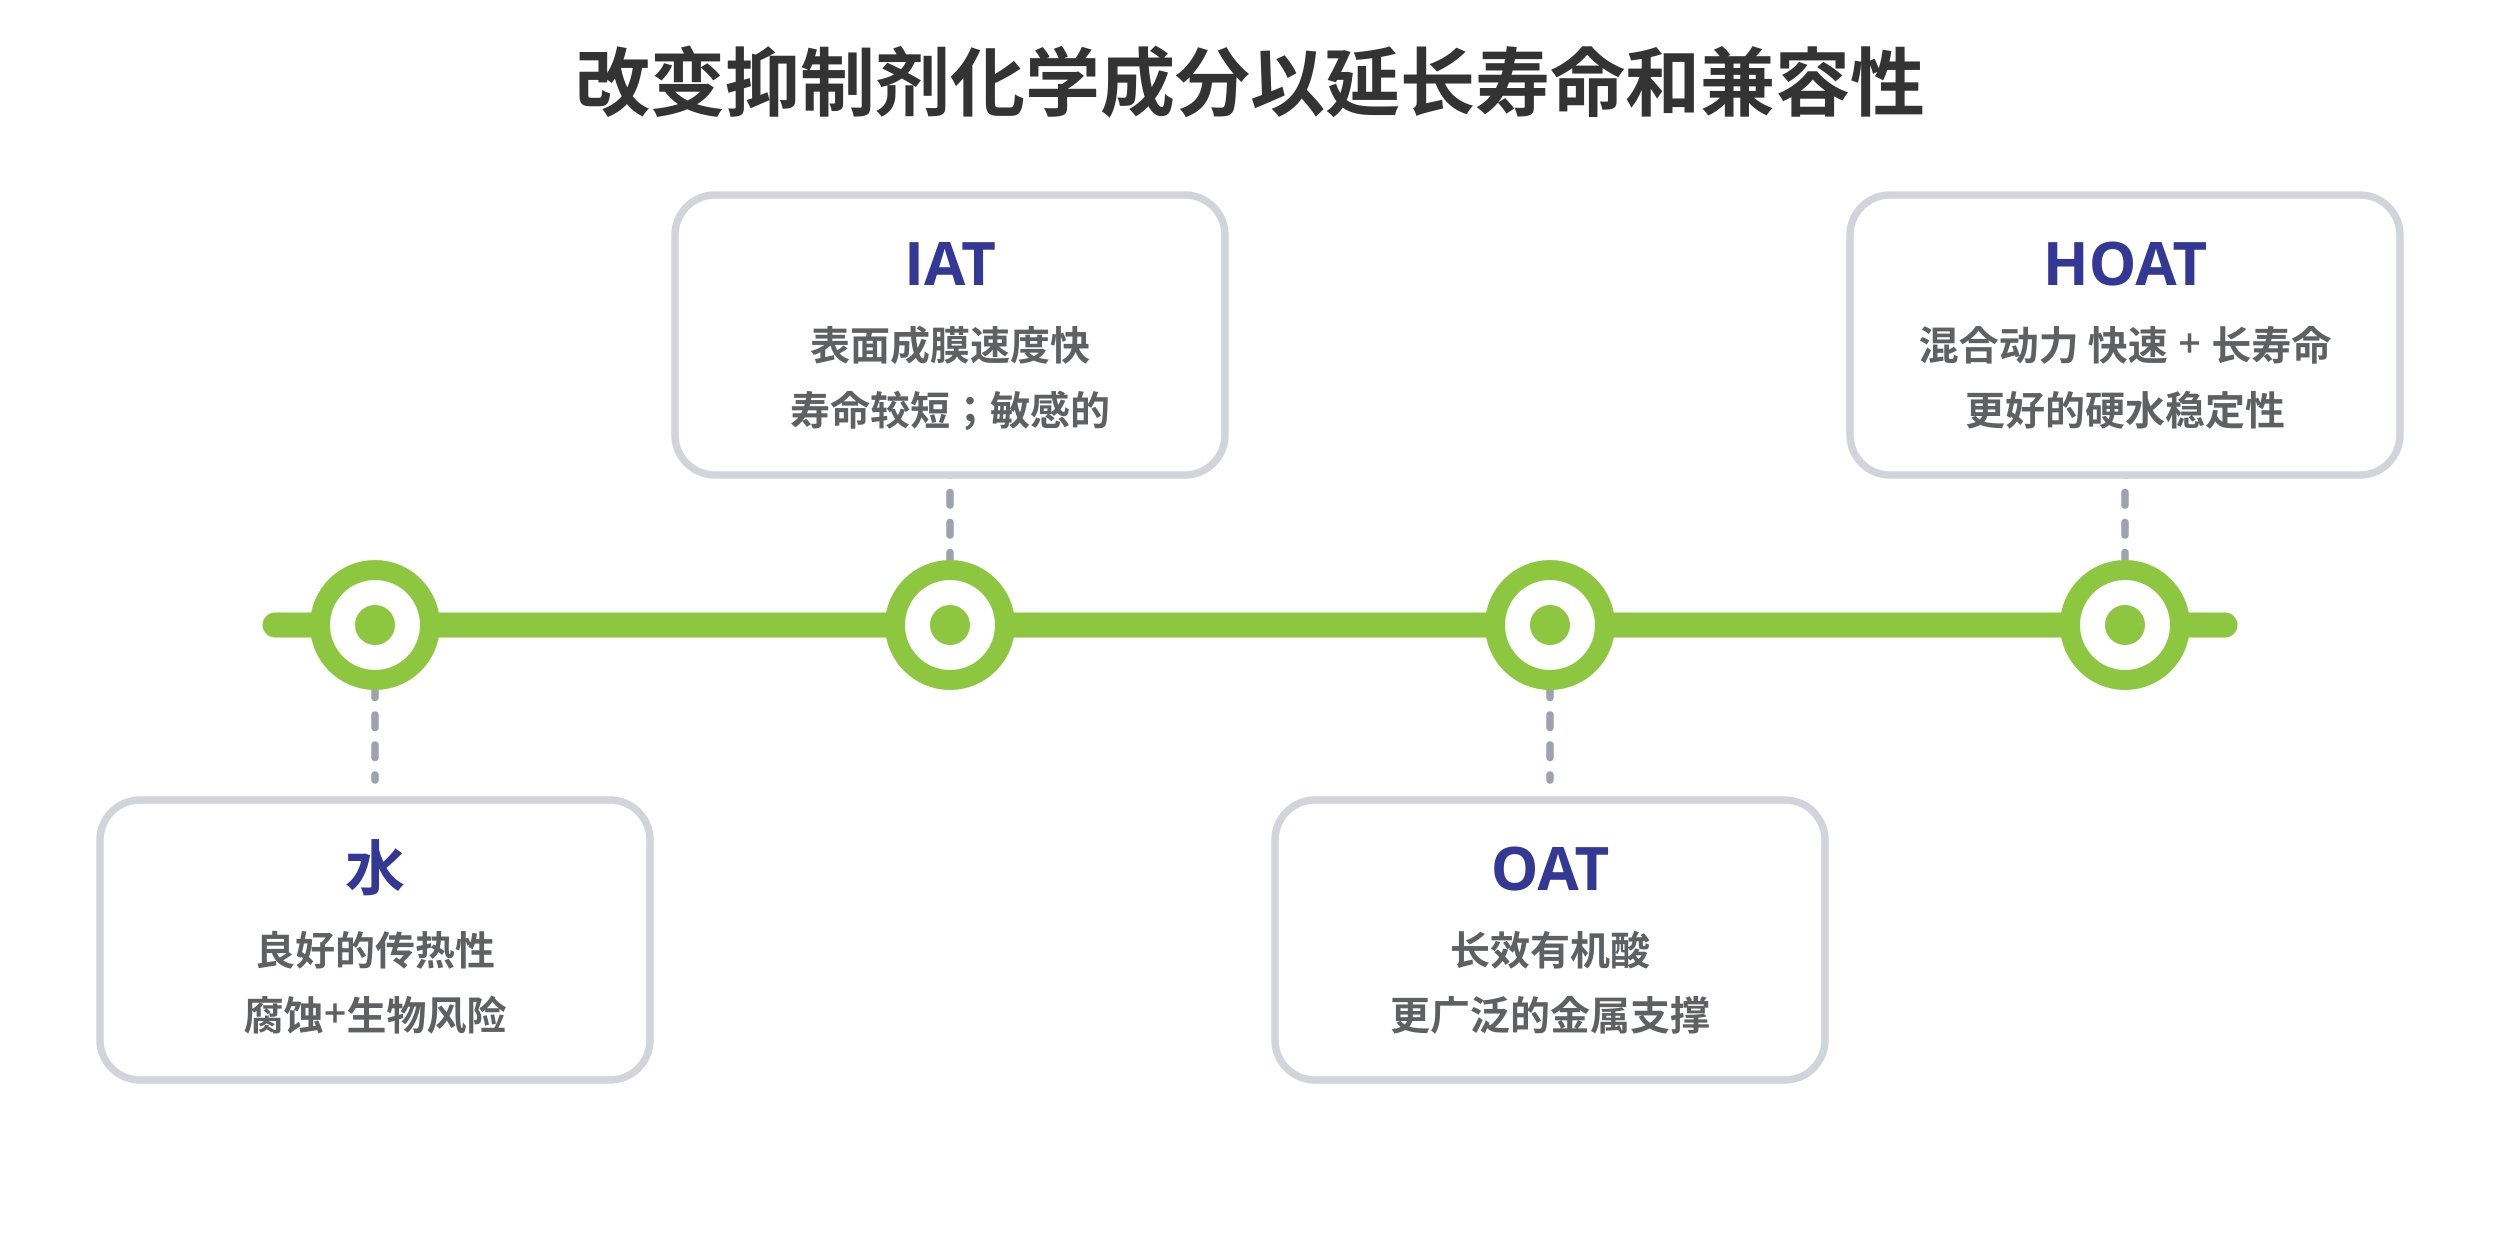
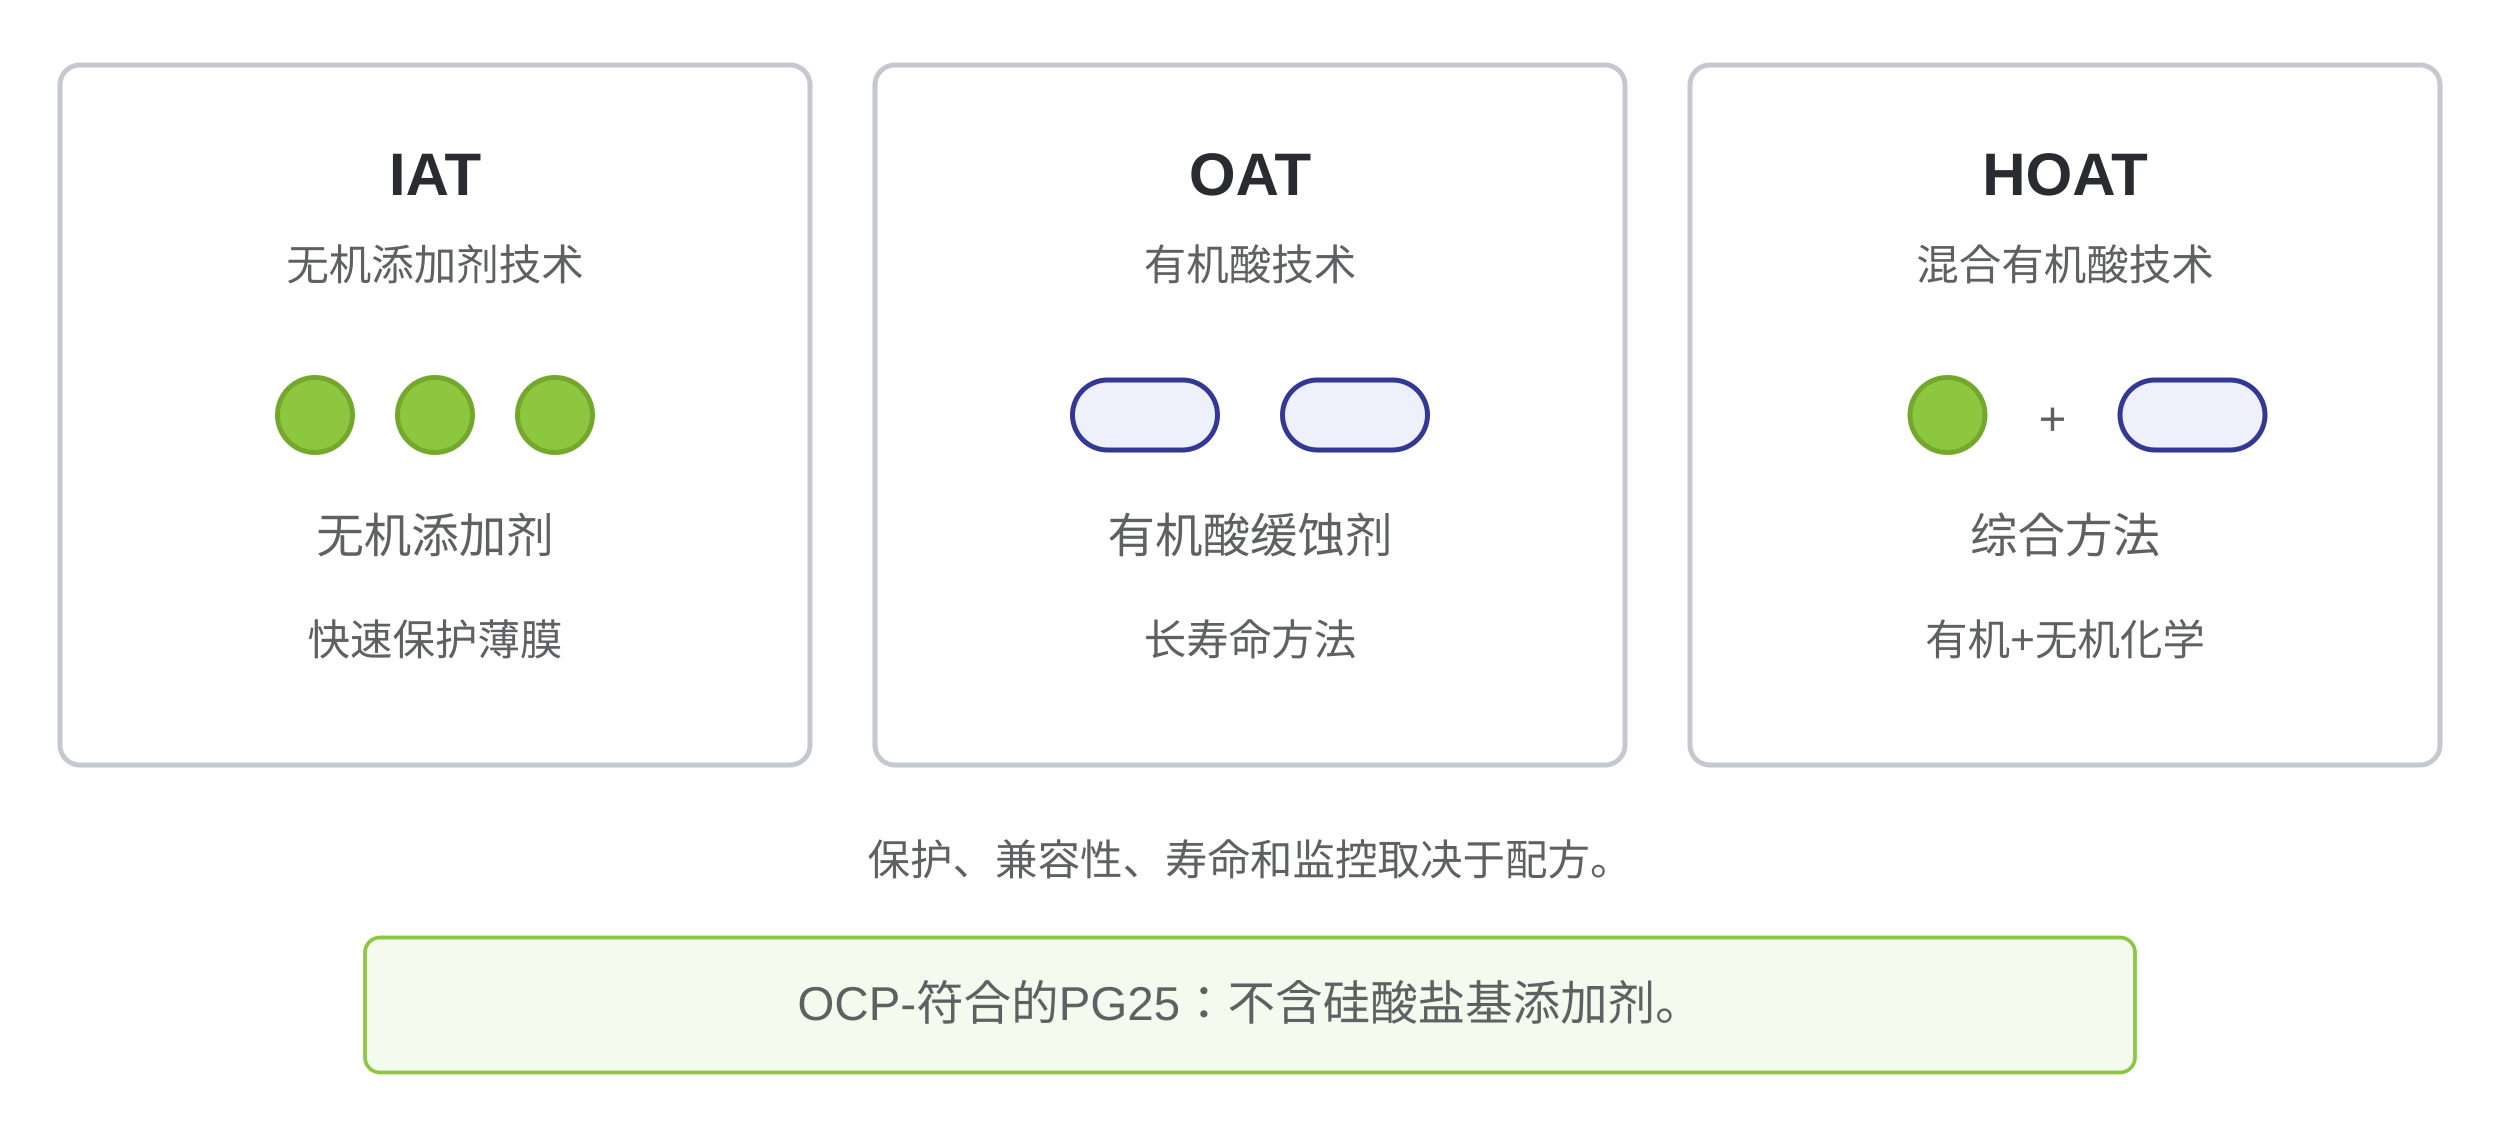
- <svg xmlns="http://www.w3.org/2000/svg" viewBox="0 0 1000 500" role="img" aria-label="冷却剂抑制剂化学时间表">
-   <style>
-     .title{font:700 30px Open Sans,Arial,sans-serif;fill:#333}
-     .label{font:700 24px Open Sans,Arial,sans-serif;fill:#343895}
-     .body{font:600 16px Open Sans,Arial,sans-serif;fill:#5f6062}
-     .line{stroke:#8dc63f;stroke-width:10;stroke-linecap:round}
-     .connector{stroke:#9ca3af;stroke-width:3;stroke-linecap:round;stroke-dasharray:5 7}
-     .dot{fill:#fff;stroke:#8dc63f;stroke-width:8}
-     .dotCore{fill:#8dc63f}
-     .card{fill:#fff;stroke:#d1d5db;stroke-width:3}
-   </style>
-   <rect width="1000" height="500" fill="#fff" />
-   <text x="500" y="44" text-anchor="middle" class="title">改变抑制剂化学成分以延长寿命和兼容性</text>
-   <path d="M110 250 H890" class="line" />
-   <line x1="150" y1="250" x2="150" y2="312" class="connector" />
-   <line x1="380" y1="250" x2="380" y2="190" class="connector" />
-   <line x1="620" y1="250" x2="620" y2="312" class="connector" />
-   <line x1="850" y1="250" x2="850" y2="190" class="connector" />
-   <circle cx="150" cy="250" r="22" class="dot" />
-   <circle cx="150" cy="250" r="8" class="dotCore" />
-   <circle cx="380" cy="250" r="22" class="dot" />
-   <circle cx="380" cy="250" r="8" class="dotCore" />
-   <circle cx="620" cy="250" r="22" class="dot" />
-   <circle cx="620" cy="250" r="8" class="dotCore" />
-   <circle cx="850" cy="250" r="22" class="dot" />
-   <circle cx="850" cy="250" r="8" class="dotCore" />
-   <rect x="40" y="320" width="220" height="112" rx="16" class="card" />
-   <text x="150" y="356" text-anchor="middle" class="label">水</text>
-   <text x="150" y="386" text-anchor="middle" class="body">良好的传热性</text>
-   <text x="150" y="412" text-anchor="middle" class="body">腐蚀+生物风险</text>
-   <rect x="270" y="78" width="220" height="112" rx="16" class="card" />
-   <text x="380" y="114" text-anchor="middle" class="label">IAT</text>
-   <text x="380" y="144" text-anchor="middle" class="body">表面成膜速度快</text>
-   <text x="380" y="170" text-anchor="middle" class="body">寿命较短；敏感的</text>
-   <rect x="510" y="320" width="220" height="112" rx="16" class="card" />
-   <text x="620" y="356" text-anchor="middle" class="label">OAT</text>
-   <text x="620" y="386" text-anchor="middle" class="body">长效有机酸</text>
-   <text x="620" y="412" text-anchor="middle" class="body">更广泛的金属支撑</text>
-   <rect x="740" y="78" width="220" height="112" rx="16" class="card" />
-   <text x="850" y="114" text-anchor="middle" class="label">HOAT</text>
-   <text x="850" y="144" text-anchor="middle" class="body">混合动力 快速 + 长寿命</text>
-   <text x="850" y="170" text-anchor="middle" class="body">更好的硬水稳定性</text>
+ <svg xmlns="http://www.w3.org/2000/svg" viewBox="0 0 1000 450" role="img" aria-labelledby="title desc">
+   <style>text{font-family:Arial,Helvetica,sans-serif;letter-spacing:0}.h{font-size:24px;font-weight:700;fill:#292b30}.b{font-size:19px;fill:#5f6062}.s{font-size:17px;fill:#5f6062}.box{fill:#fff;stroke:#c4c9d0;stroke-width:2}.flow{fill:none;stroke:#74a82d;stroke-width:4;stroke-linejoin:round}.arrowhead{fill:#74a82d}</style>
+   <rect width="1000" height="450" fill="#fff" />
+   <rect x="24" y="26" width="300" height="280" rx="8" class="box" />
+   <rect x="350" y="26" width="300" height="280" rx="8" class="box" />
+   <rect x="676" y="26" width="300" height="280" rx="8" class="box" />
+   <text x="174" y="78" text-anchor="middle" class="h">IAT</text>
+   <text x="174" y="112" text-anchor="middle" class="s">无机添加剂技术</text>
+   <g fill="#8dc63f" stroke="#74a82d" stroke-width="2">
+     <circle cx="126" cy="166" r="15" />
+     <circle cx="174" cy="166" r="15" />
+     <circle cx="222" cy="166" r="15" />
+   </g>
+   <text x="174" y="221" text-anchor="middle" class="b">无机添加剂</text>
+   <text x="174" y="262" text-anchor="middle" class="s">快速保护薄膜</text>
+   <text x="500" y="78" text-anchor="middle" class="h">OAT</text>
+   <text x="500" y="112" text-anchor="middle" class="s">有机酸技术</text>
+   <g fill="#eef0fb" stroke="#343895" stroke-width="2">
+     <rect x="429" y="152" width="58" height="28" rx="14" />
+     <rect x="513" y="152" width="58" height="28" rx="14" />
+   </g>
+   <text x="500" y="221" text-anchor="middle" class="b">有机酸缓蚀剂</text>
+   <text x="500" y="262" text-anchor="middle" class="s">长寿命方法</text>
+   <text x="826" y="78" text-anchor="middle" class="h">HOAT</text>
+   <text x="826" y="112" text-anchor="middle" class="s">混合有机酸技术</text>
+   <circle cx="779" cy="166" r="15" fill="#8dc63f" stroke="#74a82d" stroke-width="2" />
+   <text x="821" y="174" text-anchor="middle" class="b">+</text>
+   <rect x="848" y="152" width="58" height="28" rx="14" fill="#eef0fb" stroke="#343895" stroke-width="2" />
+   <text x="826" y="221" text-anchor="middle" class="b">综合方法</text>
+   <text x="826" y="262" text-anchor="middle" class="s">有机+无机化学</text>
+   <text x="500" y="350" text-anchor="middle" class="s">保护、兼容性、寿命和监控取决于配方。</text>
+   <rect x="146" y="375" width="708" height="54" rx="6" fill="#f5faee" stroke="#8dc63f" stroke-width="1.5" />
+   <text x="500" y="408" text-anchor="middle" class="b">OCP-符合的PG25：不含硅酸盐基添加剂。</text>
</svg>
